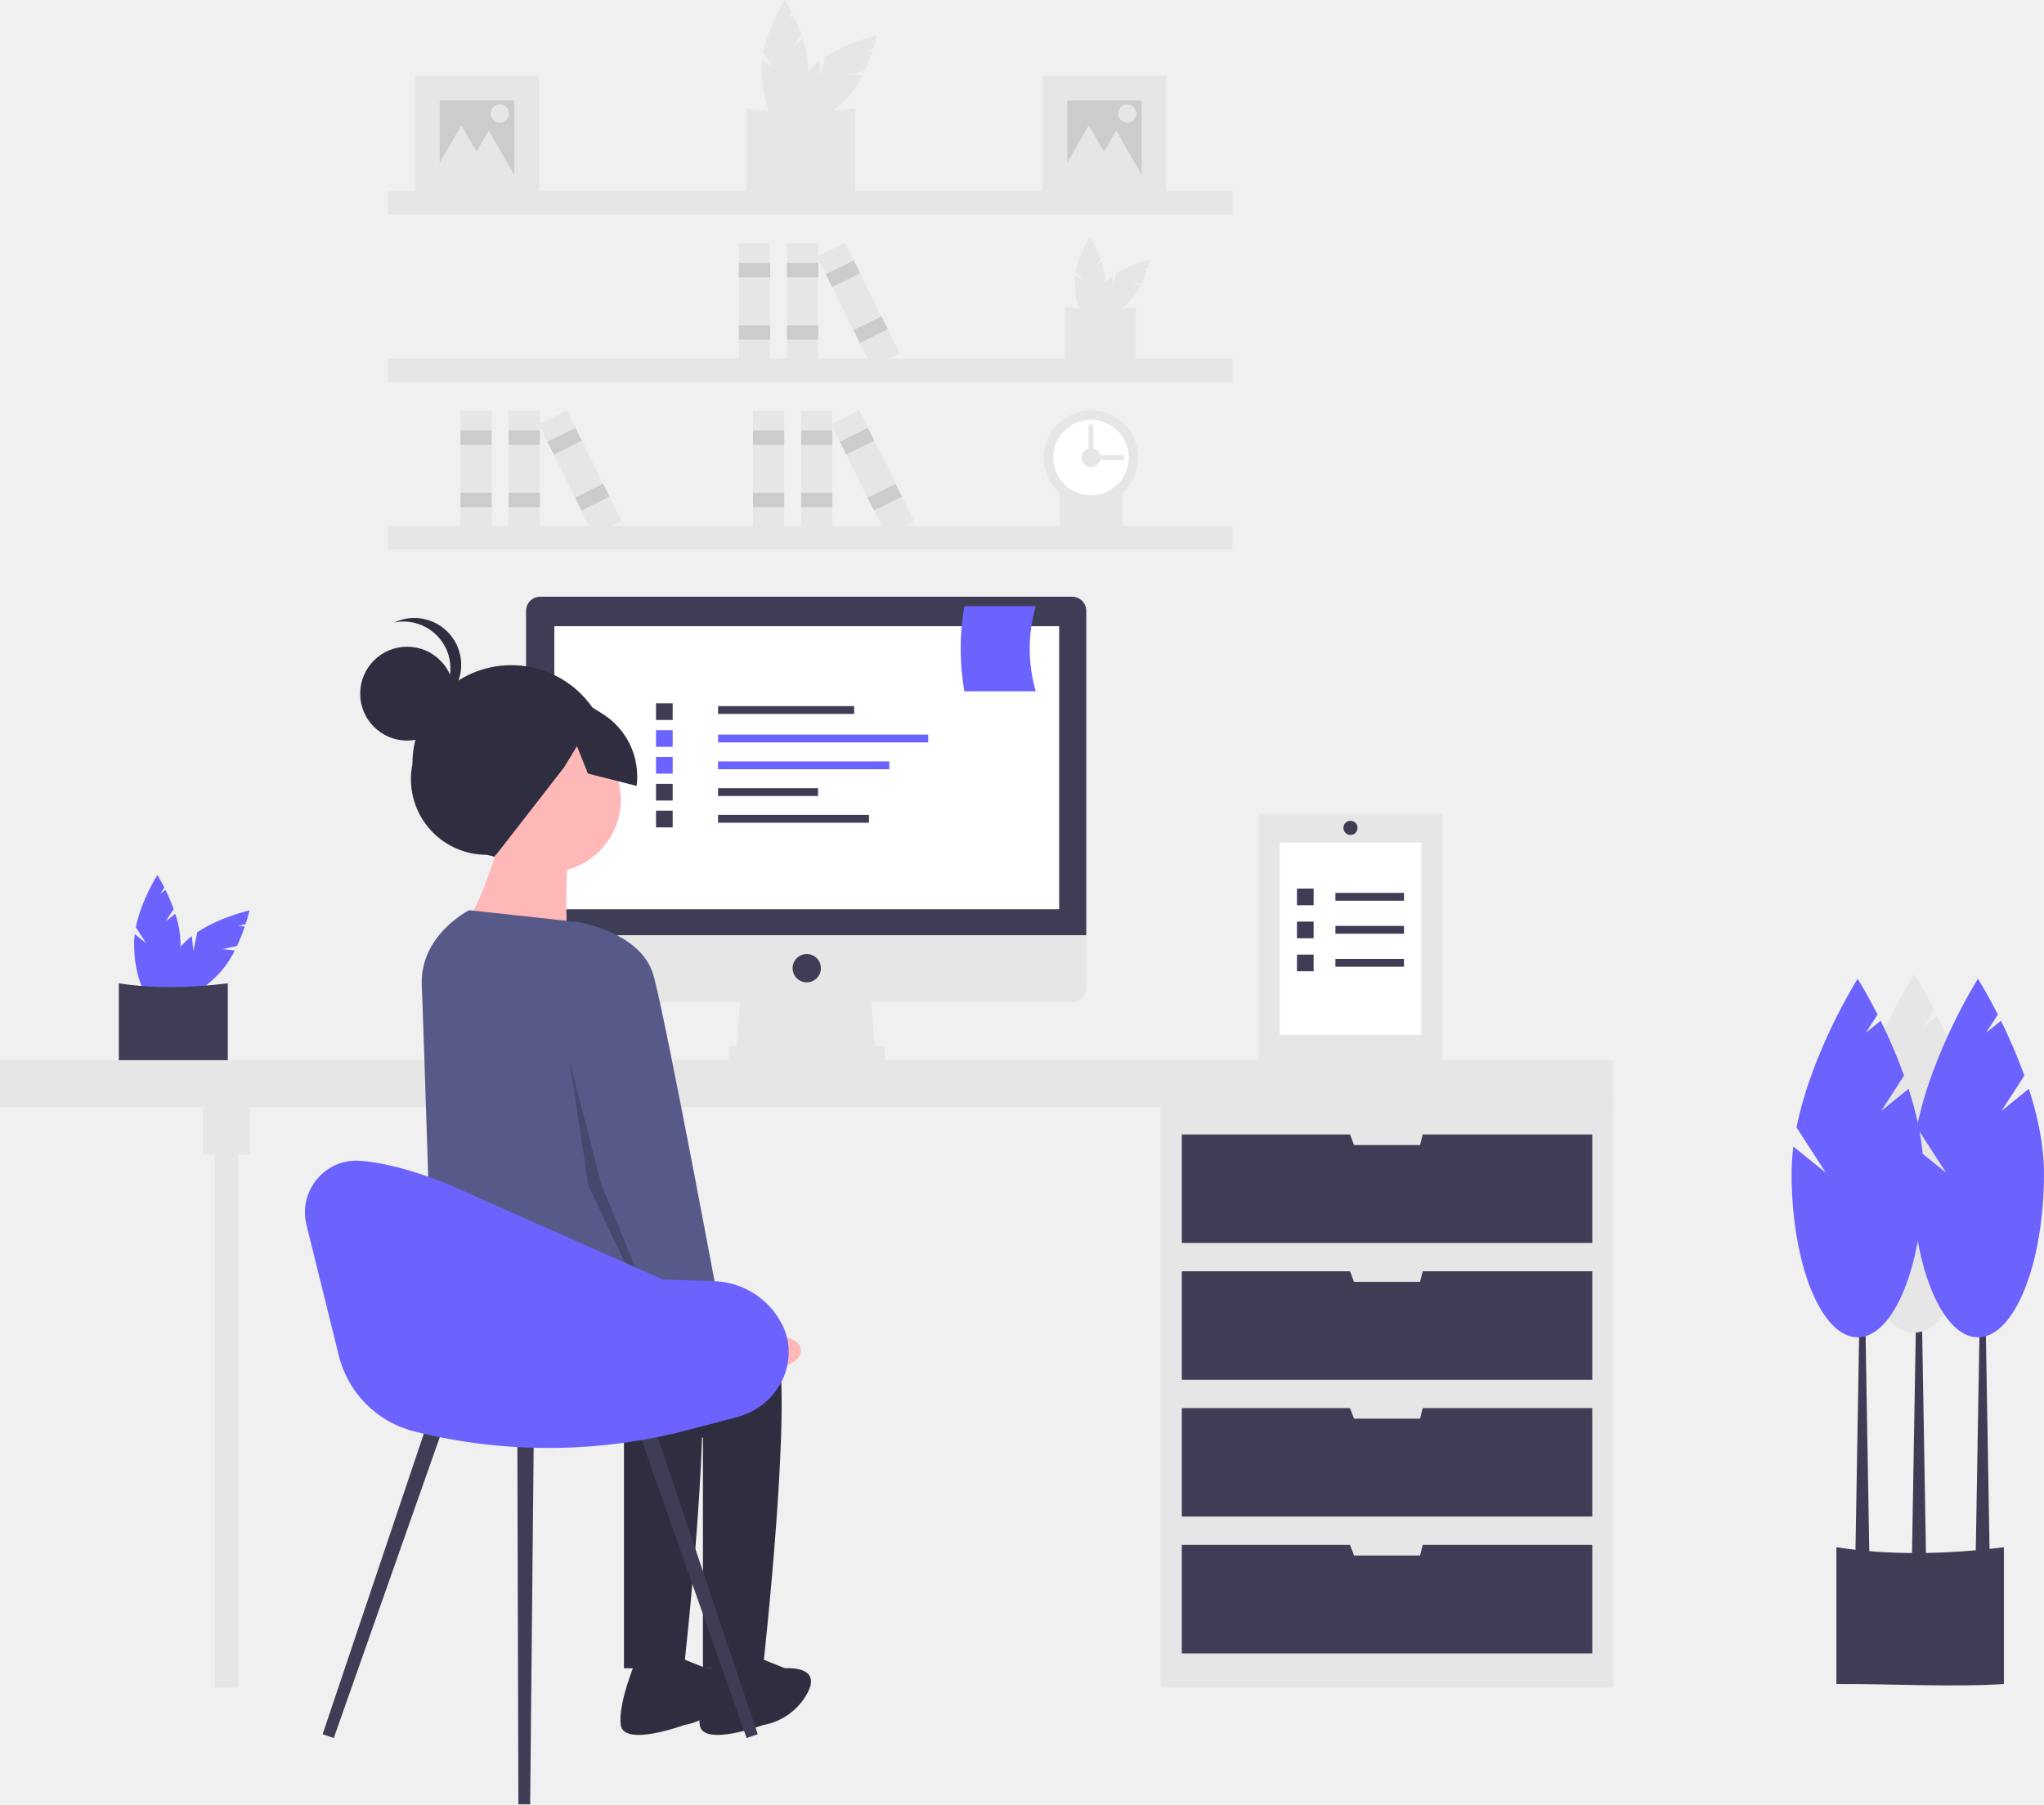
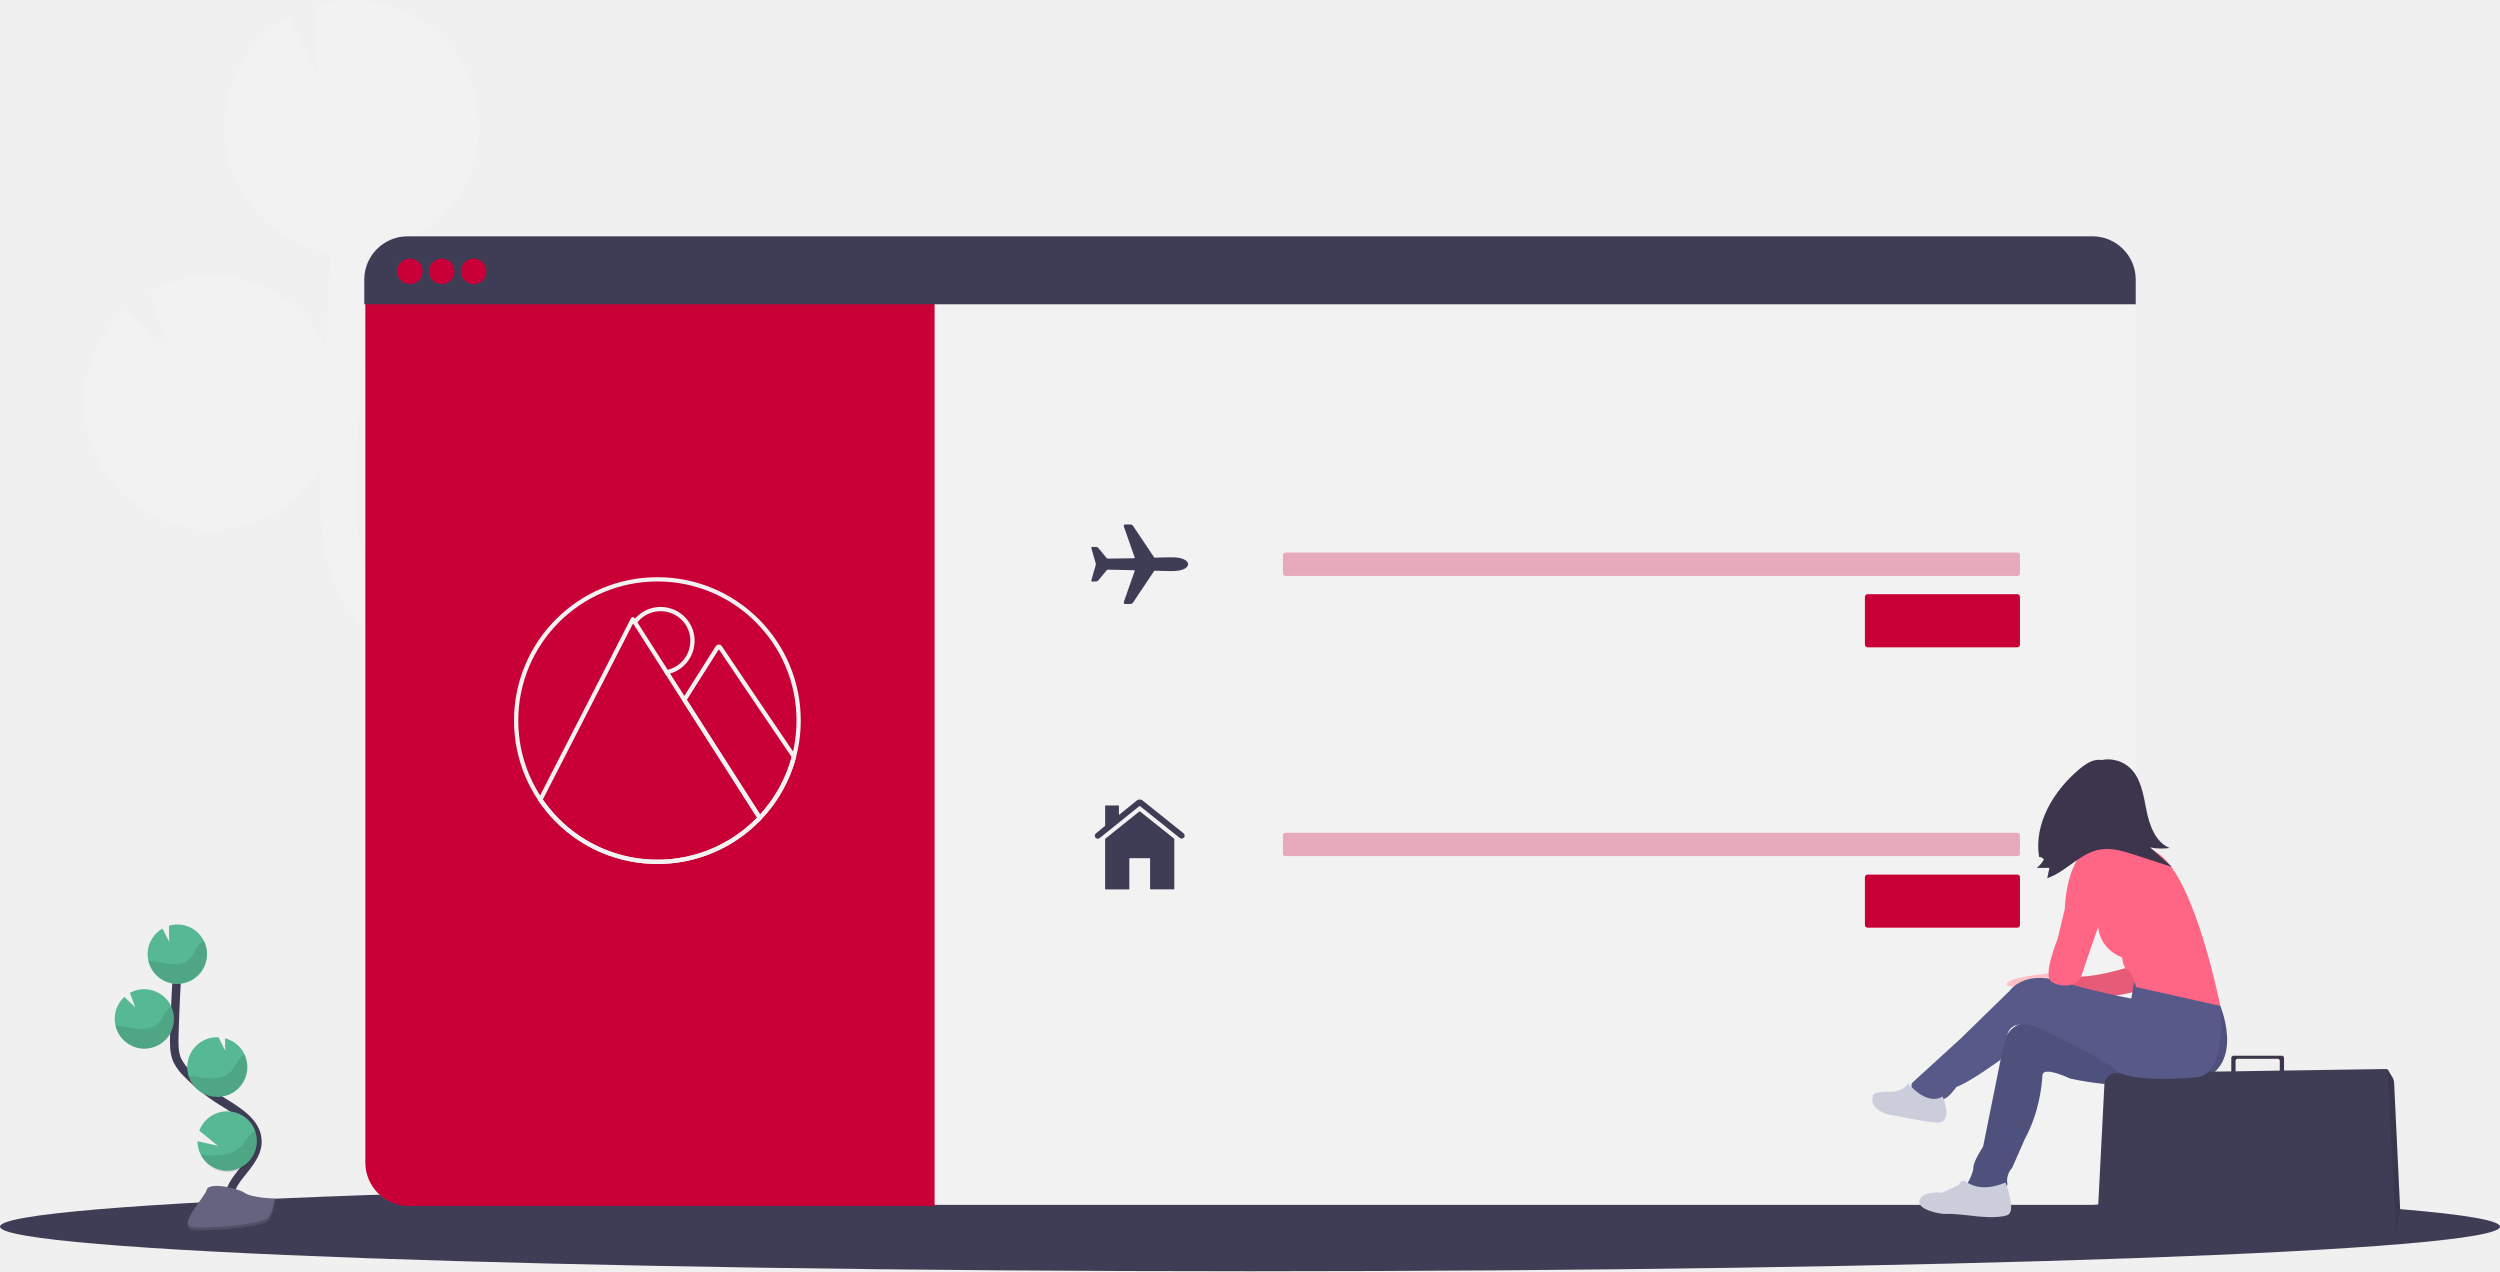
- <svg xmlns="http://www.w3.org/2000/svg" id="ea61258a-e793-48f7-8624-3c5ca462ffd9" data-name="Layer 1" width="882.346" height="778.999" viewBox="0 0 882.346 778.999">
-   <path d="M501.189,80.561l3.47-5.362a80.387,80.387,0,0,0-3.56-8.333l-2.244,1.812,1.776-2.745c-1.693-3.333-3.025-5.432-3.025-5.432s-6.958,10.965-9.283,22.575l4.452,6.881-4.929-3.981a32.522,32.522,0,0,0-.27,4.078c0,13.75,4.491,24.896,10.03,24.896s10.03-11.146,10.03-24.896a42.818,42.818,0,0,0-2.295-12.847Z" transform="translate(-158.8268 -60.50072)" fill="#e6e6e6" />
-   <path d="M525.747,92.481l6.245-1.338a80.386,80.386,0,0,0,3.375-8.409l-2.868-.305,3.197-.685c1.159-3.554,1.702-5.98,1.702-5.98s-12.674,2.833-22.527,9.399l-1.717,8.014-.67-6.3a32.524,32.524,0,0,0-3.075,2.693c-9.722,9.722-14.429,20.779-10.512,24.696s14.974-.789,24.696-10.512a42.818,42.818,0,0,0,7.462-10.707Z" transform="translate(-158.8268 -60.50072)" fill="#e6e6e6" />
-   <path d="M528.028,145.685c-14.481.926-30.26-.054-47.046,0V107.253c14.791,2.303,30.565,2.066,47.046,0Z" transform="translate(-158.8268 -60.50072)" fill="#e6e6e6" />
-   <path d="M631.628,175.652l2.263-3.497a52.424,52.424,0,0,0-2.321-5.434l-1.463,1.182,1.158-1.79c-1.104-2.173-1.973-3.543-1.973-3.543a50.241,50.241,0,0,0-6.054,14.722l2.903,4.487-3.214-2.596a21.21,21.21,0,0,0-.176,2.66c0,8.967,2.928,16.236,6.541,16.236s6.541-7.269,6.541-16.236a27.923,27.923,0,0,0-1.496-8.378Z" transform="translate(-158.8268 -60.50072)" fill="#e6e6e6" />
-   <path d="M647.644,183.426l4.073-.873a52.421,52.421,0,0,0,2.201-5.484l-1.87-.199,2.085-.447c.756-2.317,1.11-3.9,1.11-3.9a50.241,50.241,0,0,0-14.691,6.129l-1.12,5.226-.437-4.109a21.208,21.208,0,0,0-2.005,1.756c-6.34,6.34-9.41,13.551-6.855,16.105s9.765-.515,16.105-6.855a27.923,27.923,0,0,0,4.866-6.982Z" transform="translate(-158.8268 -60.50072)" fill="#e6e6e6" />
-   <path d="M649.131,218.122c-9.444.604-19.734-.035-30.681,0v-25.063a110.584,110.584,0,0,0,30.681,0Z" transform="translate(-158.8268 -60.50072)" fill="#e6e6e6" />
-   <path d="M643.3,292.399c-8.339.533-17.425-.031-27.091,0V270.268a97.647,97.647,0,0,0,27.091,0Z" transform="translate(-158.8268 -60.50072)" fill="#e6e6e6" />
-   <rect x="167.508" y="82.481" width="364.547" height="10.183" fill="#e6e6e6" />
-   <rect x="167.508" y="154.78" width="364.547" height="10.183" fill="#e6e6e6" />
-   <rect x="167.508" y="227.078" width="364.547" height="10.183" fill="#e6e6e6" />
-   <circle cx="470.958" cy="197.548" r="20.366" fill="#e6e6e6" />
-   <circle cx="470.958" cy="197.548" r="16.293" fill="#fff" />
-   <circle cx="470.958" cy="197.548" r="4.073" fill="#e6e6e6" />
-   <rect x="634.876" y="249.902" width="2.037" height="16.293" transform="translate(735.1164 -438.3468) rotate(90)" fill="#e6e6e6" />
-   <rect x="628.767" y="243.793" width="2.037" height="16.293" transform="translate(1100.743 443.3769) rotate(180)" fill="#e6e6e6" />
-   <rect x="339.725" y="105.104" width="13.475" height="53.339" fill="#e6e6e6" />
-   <rect x="339.725" y="113.526" width="13.475" height="6.176" fill="#ccc" />
-   <rect x="339.725" y="140.476" width="13.475" height="6.176" fill="#ccc" />
-   <rect x="318.951" y="105.104" width="13.475" height="53.339" fill="#e6e6e6" />
-   <rect x="318.951" y="113.526" width="13.475" height="6.176" fill="#ccc" />
-   <rect x="318.951" y="140.476" width="13.475" height="6.176" fill="#ccc" />
-   <rect x="522.695" y="165.605" width="13.475" height="53.339" transform="translate(-189.1714 194.3656) rotate(-26.3396)" fill="#e6e6e6" />
-   <rect x="515.969" y="175.601" width="13.475" height="6.176" transform="translate(-183.8419 189.9708) rotate(-26.3396)" fill="#ccc" />
-   <rect x="527.926" y="199.753" width="13.475" height="6.176" transform="translate(-193.3166 197.7837) rotate(-26.3396)" fill="#ccc" />
-   <rect x="219.567" y="177.403" width="13.475" height="53.339" fill="#e6e6e6" />
-   <rect x="219.567" y="185.825" width="13.475" height="6.176" fill="#ccc" />
-   <rect x="219.567" y="212.775" width="13.475" height="6.176" fill="#ccc" />
-   <rect x="198.793" y="177.403" width="13.475" height="53.339" fill="#e6e6e6" />
-   <rect x="198.793" y="185.825" width="13.475" height="6.176" fill="#ccc" />
-   <rect x="198.793" y="212.775" width="13.475" height="6.176" fill="#ccc" />
-   <rect x="402.537" y="237.903" width="13.475" height="53.339" transform="translate(-233.7244 148.5586) rotate(-26.3396)" fill="#e6e6e6" />
-   <rect x="395.811" y="247.899" width="13.475" height="6.176" transform="translate(-228.3949 144.1638) rotate(-26.3396)" fill="#ccc" />
-   <rect x="407.769" y="272.051" width="13.475" height="6.176" transform="translate(-237.8696 151.9768) rotate(-26.3396)" fill="#ccc" />
-   <rect x="345.835" y="177.403" width="13.475" height="53.339" fill="#e6e6e6" />
-   <rect x="345.835" y="185.825" width="13.475" height="6.176" fill="#ccc" />
-   <rect x="345.835" y="212.775" width="13.475" height="6.176" fill="#ccc" />
-   <rect x="325.061" y="177.403" width="13.475" height="53.339" fill="#e6e6e6" />
-   <rect x="325.061" y="185.825" width="13.475" height="6.176" fill="#ccc" />
-   <rect x="325.061" y="212.775" width="13.475" height="6.176" fill="#ccc" />
-   <rect x="528.805" y="237.903" width="13.475" height="53.339" transform="translate(-220.6153 204.5824) rotate(-26.3396)" fill="#e6e6e6" />
-   <rect x="522.079" y="247.899" width="13.475" height="6.176" transform="translate(-215.2858 200.1876) rotate(-26.3396)" fill="#ccc" />
-   <rect x="534.036" y="272.051" width="13.475" height="6.176" transform="translate(-224.7604 208.0006) rotate(-26.3396)" fill="#ccc" />
-   <rect x="449.987" y="32.646" width="53.556" height="53.556" fill="#e6e6e6" />
-   <rect x="460.699" y="43.357" width="32.134" height="32.134" fill="#ccc" />
-   <polygon points="470 54.143 476.814 65.944 483.627 77.745 470 77.745 456.373 77.745 463.187 65.944 470 54.143" fill="#e6e6e6" />
-   <polygon points="481.839 56.398 488.653 68.199 495.466 80 481.839 80 468.212 80 475.026 68.199 481.839 56.398" fill="#e6e6e6" />
-   <circle cx="486.631" cy="48.994" r="3.946" fill="#e6e6e6" />
-   <rect x="179.123" y="32.646" width="53.556" height="53.556" fill="#e6e6e6" />
-   <rect x="189.834" y="43.357" width="32.134" height="32.134" fill="#ccc" />
-   <polygon points="199.136 54.143 205.949 65.944 212.763 77.745 199.136 77.745 185.509 77.745 192.322 65.944 199.136 54.143" fill="#e6e6e6" />
-   <polygon points="210.975 56.398 217.788 68.199 224.601 80 210.975 80 197.348 80 204.161 68.199 210.975 56.398" fill="#e6e6e6" />
-   <circle cx="215.766" cy="48.994" r="3.946" fill="#e6e6e6" />
-   <path d="M230.324,458.345l3.47-5.362a80.387,80.387,0,0,0-3.56-8.333l-2.244,1.812,1.776-2.745c-1.693-3.333-3.025-5.432-3.025-5.432s-6.958,10.965-9.283,22.575l4.452,6.881-4.929-3.981a32.524,32.524,0,0,0-.27,4.078c0,13.75,4.491,24.896,10.03,24.896s10.03-11.146,10.03-24.896a42.818,42.818,0,0,0-2.295-12.847Z" transform="translate(-158.8268 -60.50072)" fill="#6c63ff" />
-   <path d="M254.882,470.266l6.245-1.338a80.386,80.386,0,0,0,3.375-8.409l-2.868-.305,3.197-.685c1.159-3.554,1.702-5.98,1.702-5.98s-12.674,2.833-22.527,9.399l-1.717,8.014-.67-6.3a32.524,32.524,0,0,0-3.075,2.693c-9.722,9.722-14.429,20.779-10.512,24.696s14.974-.789,24.696-10.512a42.818,42.818,0,0,0,7.462-10.707Z" transform="translate(-158.8268 -60.50072)" fill="#6c63ff" />
-   <path d="M257.163,523.469c-14.481.926-30.26-.054-47.046,0V485.038c14.791,2.303,30.565,2.066,47.046,0Z" transform="translate(-158.8268 -60.50072)" fill="#3f3d56" />
-   <rect x="500.998" y="475.031" width="195.511" height="253.554" fill="#e6e6e6" />
-   <rect x="92.664" y="488.269" width="10.183" height="240.316" fill="#e6e6e6" />
-   <rect y="457.72" width="696.509" height="20.366" fill="#e6e6e6" />
-   <rect x="87.573" y="478.086" width="20.366" height="20.366" fill="#e6e6e6" />
-   <polygon points="614.155 489.796 613.009 494.379 584.497 494.379 582.779 489.796 510.162 489.796 510.162 536.638 687.344 536.638 687.344 489.796 614.155 489.796" fill="#3f3d56" />
-   <polygon points="614.155 548.857 613.009 553.439 584.497 553.439 582.779 548.857 510.162 548.857 510.162 595.698 687.344 595.698 687.344 548.857 614.155 548.857" fill="#3f3d56" />
-   <polygon points="614.155 607.918 613.009 612.5 584.497 612.5 582.779 607.918 510.162 607.918 510.162 654.759 687.344 654.759 687.344 607.918 614.155 607.918" fill="#3f3d56" />
-   <polygon points="614.155 666.979 613.009 671.561 584.497 671.561 582.779 666.979 510.162 666.979 510.162 713.82 687.344 713.82 687.344 666.979 614.155 666.979" fill="#3f3d56" />
-   <polygon points="377.785 454.665 317.706 454.665 319.742 428.19 375.748 428.19 377.785 454.665" fill="#e6e6e6" />
-   <rect x="314.651" y="451.611" width="67.207" height="6.11" fill="#e6e6e6" />
-   <path d="M621.639,318.128H392.015a6.11,6.11,0,0,0-6.11,6.11V464.252H627.748V324.237A6.11,6.11,0,0,0,621.639,318.128Z" transform="translate(-158.8268 -60.50072)" fill="#3f3d56" />
-   <path d="M385.905,464.252V487.163a6.11,6.11,0,0,0,6.11,6.11h229.624a6.11,6.11,0,0,0,6.11-6.11V464.252Z" transform="translate(-158.8268 -60.50072)" fill="#e6e6e6" />
-   <rect x="239.298" y="270.355" width="217.914" height="122.195" fill="#fff" />
-   <circle cx="348.254" cy="418.007" r="6.11" fill="#3f3d56" />
-   <path d="M1023.862,787.558c-22.254,1.424-46.502-.083-72.298,0V728.498c22.731,3.539,46.971,3.175,72.298,0Z" transform="translate(-158.8268 -60.50072)" fill="#3f3d56" />
-   <polygon points="831.432 673.3 825.322 673.3 827.359 553.949 829.395 553.949 831.432 673.3" fill="#3f3d56" />
-   <polygon points="858.926 674.107 852.816 674.107 854.853 554.755 856.889 554.755 858.926 674.107" fill="#3f3d56" />
-   <polygon points="806.993 674.107 800.883 674.107 802.92 554.755 804.956 554.755 806.993 674.107" fill="#3f3d56" />
-   <path d="M995.35,538.078l9.863-15.242a228.514,228.514,0,0,0-10.119-23.687l-6.378,5.151,5.05-7.804c-4.813-9.473-8.599-15.442-8.599-15.442s-19.78,31.17-26.389,64.173L971.435,564.786l-14.011-11.317a92.452,92.452,0,0,0-.769,11.593c0,39.086,12.765,70.771,28.512,70.771s28.512-31.685,28.512-70.771c0-12.117-2.741-24.794-6.523-36.521Z" transform="translate(-158.8268 -60.50072)" fill="#e6e6e6" />
-   <path d="M1022.844,540.114l9.863-15.242a228.515,228.515,0,0,0-10.119-23.687l-6.378,5.151,5.05-7.804c-4.813-9.473-8.599-15.442-8.599-15.442s-19.78,31.17-26.389,64.173l12.656,19.56-14.011-11.317a92.452,92.452,0,0,0-.769,11.593c0,39.086,12.765,70.771,28.512,70.771s28.512-31.685,28.512-70.771c0-12.117-2.741-24.794-6.523-36.521Z" transform="translate(-158.8268 -60.50072)" fill="#6c63ff" />
-   <path d="M970.911,540.114l9.863-15.242a228.517,228.517,0,0,0-10.119-23.687l-6.378,5.151,5.05-7.804c-4.812-9.473-8.599-15.442-8.599-15.442s-19.78,31.17-26.389,64.173l12.656,19.56-14.011-11.317a92.452,92.452,0,0,0-.769,11.593c0,39.086,12.765,70.771,28.512,70.771s28.512-31.685,28.512-70.771c0-12.117-2.741-24.794-6.523-36.521Z" transform="translate(-158.8268 -60.50072)" fill="#6c63ff" />
-   <rect x="309.964" y="304.848" width="58.756" height="3.373" fill="#3f3d56" />
-   <rect x="309.964" y="317.151" width="90.732" height="3.373" fill="#6c63ff" />
-   <rect x="309.964" y="328.742" width="73.945" height="3.373" fill="#6c63ff" />
-   <rect x="309.964" y="340.29" width="43.168" height="3.373" fill="#3f3d56" />
-   <rect x="309.964" y="351.837" width="65.151" height="3.373" fill="#3f3d56" />
-   <rect x="283.184" y="303.649" width="7.195" height="7.195" fill="#3f3d56" />
-   <rect x="283.184" y="315.24" width="7.195" height="7.195" fill="#6c63ff" />
-   <rect x="283.184" y="326.831" width="7.195" height="7.195" fill="#6c63ff" />
-   <rect x="283.184" y="338.423" width="7.195" height="7.195" fill="#3f3d56" />
-   <rect x="283.184" y="350.014" width="7.195" height="7.195" fill="#3f3d56" />
-   <path d="M605.942,358.963H575.109a107.84,107.84,0,0,1,0-36.763h30.833A66.148,66.148,0,0,0,605.942,358.963Z" transform="translate(-158.8268 -60.50072)" fill="#6c63ff" />
-   <path d="M381.591,432.645l-12.685-3.092a32.657,32.657,0,0,1-32.051-39.124v0a42.685,42.685,0,0,1,42.631-42.738h0a42.685,42.685,0,0,1,42.738,42.631v0C429.417,415.35,406.891,438.812,381.591,432.645Z" transform="translate(-158.8268 -60.50072)" fill="#2f2e41" />
-   <circle cx="236.62" cy="345.243" r="31.364" fill="#ffb8b8" />
-   <path d="M374.992,422.108s-9.545,32.727-15,35.455,43.636,6.818,43.636,6.818-1.364-31.364,1.364-34.091S374.992,422.108,374.992,422.108Z" transform="translate(-158.8268 -60.50072)" fill="#ffb8b8" />
-   <path d="M424.083,623.926s61.364-5.455,69.546,15S488.174,780.745,488.174,780.745H462.265V681.199s-110.472-31.402-110.472-42.311S424.083,623.926,424.083,623.926Z" transform="translate(-158.8268 -60.50072)" fill="#2f2e41" />
-   <path d="M484.083,775.29l13.636,5.455s16.364-1.364,9.545,10.909A27.004,27.004,0,0,1,488.174,805.29s-25.909,9.545-27.273,0,6.818-28.636,6.818-28.636Z" transform="translate(-158.8268 -60.50072)" fill="#2f2e41" />
-   <path d="M389.992,623.926s61.364-5.455,69.546,15S454.083,780.745,454.083,780.745H428.174V681.199s-78.418-18.164-78.418-29.073c0-5.125-5.343-31.171,4.073-36.658C364.457,609.274,389.992,623.926,389.992,623.926Z" transform="translate(-158.8268 -60.50072)" fill="#2f2e41" />
-   <path d="M449.992,775.29l13.636,5.455s16.364-1.364,9.545,10.909A27.004,27.004,0,0,1,454.083,805.29s-25.909,9.545-27.273,0,6.818-28.636,6.818-28.636Z" transform="translate(-158.8268 -60.50072)" fill="#2f2e41" />
-   <path d="M361.356,453.471l40.98,4.454a30.182,30.182,0,0,1,26.269,23.767L444.538,557.108s5.455,75-5.455,79.091-25.909-16.364-46.364-13.636-47.046,8.864-47.046,8.864S341.451,497.179,340.901,486.199C339.801,464.248,361.356,453.471,361.356,453.471Z" transform="translate(-158.8268 -60.50072)" fill="#575a89" />
-   <path d="M458.427,627.823l16.824,9.908s30.183-4.331,29.241,6.278-33.889,8.559-33.889,8.559l-20.275-12.493Z" transform="translate(-158.8268 -60.50072)" fill="#ffb8b8" />
-   <circle cx="175.743" cy="299.475" r="20.26" fill="#2f2e41" />
-   <path d="M353.263,349.085a20.25,20.25,0,0,0-24.247-19.836,20.25,20.25,0,1,1,12.63,38.165A20.243,20.243,0,0,0,353.263,349.085Z" transform="translate(-158.8268 -60.50072)" fill="#2f2e41" />
-   <path d="M370.643,360.575l27.313-5.029,21.005,13.165a31.863,31.863,0,0,1,14.678,31.095l-21.037-5.332-4.711-11.812-5.61,9.196-29.334,37.75-16.47-10.488-14.683-23.009Z" transform="translate(-158.8268 -60.50072)" fill="#2f2e41" />
-   <path d="M393.136,465.071l13.636-6.818s28.636,4.091,34.091,23.182,30,151.364,30,151.364L447.681,643.708l-32.727-80.455Z" transform="translate(-158.8268 -60.50072)" fill="#575a89" />
-   <polygon points="245.917 458.23 259.565 511.205 283.767 570.701 282.928 572.761 254.063 512.199 245.917 458.23" opacity="0.2" />
-   <polygon points="144.084 750.379 139.271 748.721 185.896 610.231 192.636 612.553 144.084 750.379" fill="#3f3d56" />
-   <polygon points="322.291 750.379 327.105 748.721 280.479 610.231 273.74 612.553 322.291 750.379" fill="#3f3d56" />
-   <polygon points="223.77 778.981 228.861 778.999 230.443 617.107 223.315 617.082 223.77 778.981" fill="#3f3d56" />
-   <path d="M291.127,589.357l13.966,56.445a44.826,44.826,0,0,0,32.642,32.721l0,0a238.26,238.26,0,0,0,118.547-.764l20.851-5.499c12.116-3.195,21.227-13.601,22.089-26.101a25.685,25.685,0,0,0-2.323-12.872q-.122-.26-.246-.515a34.064,34.064,0,0,0-29.598-19.138l-22.089-.713L364.521,577.282s-27.667-14.053-50.412-15.626C299.089,560.617,287.51,574.741,291.127,589.357Z" transform="translate(-158.8268 -60.50072)" fill="#6c63ff" />
-   <rect x="543.257" y="351.309" width="79.426" height="107.939" fill="#e6e6e6" />
-   <rect x="552.421" y="363.764" width="61.097" height="83.03" fill="#fff" />
-   <rect x="576.467" y="385.492" width="29.602" height="3.373" fill="#3f3d56" />
-   <rect x="559.87" y="383.625" width="7.195" height="7.195" fill="#3f3d56" />
-   <rect x="576.467" y="399.748" width="29.602" height="3.373" fill="#3f3d56" />
-   <rect x="559.87" y="397.881" width="7.195" height="7.195" fill="#3f3d56" />
-   <rect x="576.467" y="414.004" width="29.602" height="3.373" fill="#3f3d56" />
-   <rect x="559.87" y="412.137" width="7.195" height="7.195" fill="#3f3d56" />
-   <rect x="579.915" y="354.364" width="6.11" height="6.11" rx="3.055" fill="#3f3d56" />
+ <svg xmlns="http://www.w3.org/2000/svg" id="aa63e406-b348-4b5f-9922-9dab374b4ab8" data-name="Layer 1" width="1177" height="598.5" viewBox="0 0 1177 598.5">
+   <path d="M274.63,501l-6.29-3.91c-.6-.37-1.19-.77-1.79-1.15a59.86,59.86,0,0,0,6.05-116.62l.31,24.66-13.55-26.83h-.17a59.87,59.87,0,0,0-62.58,57c-.06,1.15,0,2.27,0,3.4-4.71-5.38-9-11.15-11.83-17.47-5.73-12.79-5.84-27.28-5.39-44.9.9-34.9,2.41-70.08,4.37-105.14a59.85,59.85,0,0,0,53.16-56.64c.08-1.83,0-3.63,0-5.43,0-.45,0-.89-.07-1.34-.12-1.74-.28-3.46-.55-5.16,0-.28-.1-.55-.15-.82-.24-1.44-.54-2.86-.88-4.26-.13-.53-.26-1-.4-1.57-.42-1.53-.88-3-1.42-4.52-.18-.49-.39-1-.58-1.46-.42-1.09-.88-2.17-1.37-3.23-.26-.56-.51-1.12-.78-1.67-.08-.14-.13-.29-.21-.43l0,0a59.84,59.84,0,0,0-70.28-30.36l.4,32.1-13.4-26.52a59.57,59.57,0,0,0-28.55,64.51h-.06c.09.43.22.84.32,1.26.19.79.39,1.57.61,2.35.28,1,.6,2,.93,3,.25.74.49,1.47.77,2.2.41,1.06.87,2.09,1.33,3.12.27.6.51,1.22.8,1.81q1.14,2.33,2.48,4.53c.31.52.66,1,1,1.51.64,1,1.28,2,2,2.93.43.59.89,1.16,1.34,1.73.66.83,1.33,1.65,2,2.44.49.57,1,1.12,1.51,1.66.74.78,1.49,1.53,2.27,2.26.52.49,1,1,1.57,1.46.88.79,1.8,1.53,2.73,2.26.47.37.93.75,1.41,1.11,1.42,1,2.88,2,4.39,3,.28.17.59.31.87.48,1.27.74,2.55,1.45,3.87,2.09.57.28,1.15.53,1.73.79,1.08.48,2.17.95,3.29,1.38l2,.7c1.1.37,2.22.72,3.35,1,.66.18,1.33.37,2,.53,1.22.29,2.47.53,3.73.75l.24.05q-1.23,22.19-2.2,44.39a59.83,59.83,0,0,0-83.07-26l10.58,29-21.77-20.9a59.66,59.66,0,0,0-19.34,41.34A58.5,58.5,0,0,0,52.8,354a59.84,59.84,0,0,0,110.06,16.3c0,1.5-.1,3-.14,4.51-.4,15.54-.9,34.88,6.85,52.15,5.25,11.7,13.69,21.21,22,29.73,5.43,5.54,11.06,10.91,16.83,16.1a60.09,60.09,0,0,0,21.62,18c9.48,7.3,19.3,14.17,29.45,20.51l6.34,3.94c5.7,3.53,11.54,7.16,17.26,10.93-1-.1-2-.21-3-.26a59.89,59.89,0,0,0-58.94,39l37.4,30.43-41.14-9.54a59.89,59.89,0,0,0,85.82,53.92l-2.78,3.45q-2.76,3.43-5.45,6.82c-24.34,30.83-31.11,60.09-19.06,82.4l14.66-7.91c-11.73-21.72,5.91-49.52,17.47-64.16q2.64-3.33,5.36-6.7c15.55-19.32,33.17-41.22,32.74-68.08C345.52,545,306.21,520.6,274.63,501Z" transform="translate(-11.5 -150.75)" fill="#f2f2f2" />
+   <ellipse cx="588.5" cy="577.5" rx="588.5" ry="21" fill="#3f3d56" />
+   <path d="M119.9,721.42c-3-5.51.4-12.27,4.29-17.18s8.61-10,8.51-16.29c-.15-9-9.7-14.31-17.33-19.09a84,84,0,0,1-15.56-12.51A22.8,22.8,0,0,1,95,650c-1.58-3.52-1.54-7.52-1.44-11.37q.51-19.26,1.91-38.49" transform="translate(-11.5 -150.75)" fill="none" stroke="#3f3d56" stroke-miterlimit="10" stroke-width="4" />
+   <path d="M81,599.39a14,14,0,0,1,7-11.5l3.14,6.22-.1-7.53a14.22,14.22,0,0,1,4.63-.56A14,14,0,1,1,81,599.39Z" transform="translate(-11.5 -150.75)" fill="#57b894" />
+   <path d="M106,694.38a14,14,0,1,0-.68-11.3l8.77,7.13L104.46,688A14,14,0,0,0,106,694.38Z" transform="translate(-11.5 -150.75)" fill="#57b894" />
+   <path d="M113,667.13a14,14,0,0,0,4.45-27.53l.08,5.78-3.18-6.29h0a14,14,0,0,0-14.67,13.36,13.84,13.84,0,0,0,.6,4.79A14,14,0,0,0,113,667.13Z" transform="translate(-11.5 -150.75)" fill="#57b894" />
+   <path d="M78.88,644.46a14,14,0,1,0-6.21-26.27l2.48,6.8-5.1-4.9a14,14,0,0,0-4.53,9.69,13.79,13.79,0,0,0,.35,3.87A14,14,0,0,0,78.88,644.46Z" transform="translate(-11.5 -150.75)" fill="#57b894" />
+   <path d="M82.88,603.13c3.24.35,6.39,1.36,9.64,1.56s6.82-.57,8.88-3.1c1.1-1.36,1.66-3.08,2.59-4.57a10,10,0,0,1,3.54-3.33A14,14,0,1,1,81.29,603Q82.08,603,82.88,603.13Z" transform="translate(-11.5 -150.75)" opacity="0.1" />
+   <path d="M78.88,644.46a14,14,0,0,0,13.35-20,10.37,10.37,0,0,0-2.82,2.82c-1,1.51-1.61,3.26-2.78,4.64-2.19,2.57-5.92,3.41-9.31,3.26s-6.66-1.12-10-1.43c-.47,0-.94-.07-1.42-.08A14,14,0,0,0,78.88,644.46Z" transform="translate(-11.5 -150.75)" opacity="0.1" />
+   <path d="M113,667.13a14,14,0,0,0,13.46-19.76,11.48,11.48,0,0,0-3,2.85c-1.09,1.54-1.77,3.32-3,4.74-2.37,2.63-6.35,3.56-9.93,3.48s-6.83-.93-10.28-1.2A14,14,0,0,0,113,667.13Z" transform="translate(-11.5 -150.75)" opacity="0.1" />
+   <path d="M106,694.38a14,14,0,0,0,25.59-11.45,13.84,13.84,0,0,0-3.08,2.75c-1.34,1.62-2.22,3.47-3.76,5-2.87,2.82-7.5,4-11.63,4.09A60,60,0,0,1,106,694.38Z" transform="translate(-11.5 -150.75)" opacity="0.1" />
+   <path d="M141.07,715.07s-11.08-.34-14.42-2.72-17-5.21-17.86-1.4-16.65,19-4.15,19.06,29.06-1.94,32.4-4S141.07,715.07,141.07,715.07Z" transform="translate(-11.5 -150.75)" fill="#656380" />
+   <path d="M104.42,728.69c12.51.1,29.06-2,32.39-4,2.54-1.55,3.55-7.09,3.89-9.65h.37s-.7,8.94-4,11-19.89,4.07-32.4,4c-3.61,0-4.85-1.31-4.78-3.21C100.36,728,101.73,728.66,104.42,728.69Z" transform="translate(-11.5 -150.75)" opacity="0.2" />
+   <rect x="171.5" y="111.25" width="834" height="456" rx="20.42" fill="#f2f2f2" />
+   <path d="M172,133.75H440a0,0,0,0,1,0,0v434a0,0,0,0,1,0,0H192.42A20.42,20.42,0,0,1,172,547.33V133.75A0,0,0,0,1,172,133.75Z" fill="#c90038" />
+   <path d="M1017,282.42V294H183V282.42A20.42,20.42,0,0,1,203.42,262H996.58A20.42,20.42,0,0,1,1017,282.42Z" transform="translate(-11.5 -150.75)" fill="#3f3d56" />
+   <circle cx="193" cy="127.75" r="6" fill="#c90038" />
+   <circle cx="208" cy="127.75" r="6" fill="#c90038" />
+   <circle cx="223" cy="127.75" r="6" fill="#c90038" />
+   <path d="M387.5,490A66.5,66.5,0,1,1,321,423.5,66.47,66.47,0,0,1,387.5,490Z" transform="translate(-11.5 -150.75)" fill="none" stroke="#f2f2f2" stroke-miterlimit="10" stroke-width="2" />
+   <path d="M325.38,467.23l8.3,13,35.53,55.59a66.5,66.5,0,0,1-103.32-8.57l43.54-84.94.91,1.43" transform="translate(-11.5 -150.75)" fill="none" stroke="#f2f2f2" stroke-linecap="round" stroke-linejoin="round" stroke-width="2" />
+   <path d="M385.31,507a66.46,66.46,0,0,1-16.1,28.82l-35.53-55.59,15.69-24.78a.66.66,0,0,1,1.1,0C353.76,460.32,371,486,385.31,507Z" transform="translate(-11.5 -150.75)" fill="none" stroke="#f2f2f2" stroke-miterlimit="10" stroke-width="2" />
+   <path d="M337.5,452.5a15,15,0,0,1-12.12,14.73l-15-23.51a15,15,0,0,1,27.16,8.78Z" transform="translate(-11.5 -150.75)" fill="none" stroke="#f2f2f2" stroke-miterlimit="10" stroke-width="2" />
+   <path d="M347.5,481.5" transform="translate(-11.5 -150.75)" fill="none" stroke="#f2f2f2" stroke-miterlimit="10" stroke-width="2" />
+   <path d="M333.5,480.5" transform="translate(-11.5 -150.75)" fill="none" stroke="#f2f2f2" stroke-miterlimit="10" stroke-width="2" />
+   <path d="M563.51,413.13c-.35,0-1.51,0-1.83,0l-6.61.17a.19.19,0,0,1-.17-.09L545,398.42a1.61,1.61,0,0,0-1.37-.75h-2.41c-.57,0-.77.57-.56,1.1l5.09,14.52a.2.2,0,0,1-.18.28l-12.45.18a.81.81,0,0,1-.67-.31l-3.77-4.58a1.59,1.59,0,0,0-1.28-.62h-1.71a.4.4,0,0,0-.38.54l2,7a1.68,1.68,0,0,1,0,1.21l-2,7a.39.39,0,0,0,.38.53h1.7a1.62,1.62,0,0,0,1.28-.62l3.84-4.64a.82.82,0,0,1,.67-.32l12.38.27a.21.21,0,0,1,.18.28L540.65,434c-.21.53,0,1.1.56,1.1h2.41a1.61,1.61,0,0,0,1.37-.76l9.91-14.81a.2.2,0,0,1,.17-.09l6.61.17c.33,0,1.48,0,1.83,0,4.5,0,7.35-1.45,7.35-3.25S568,413.13,563.51,413.13Z" transform="translate(-11.5 -150.75)" fill="#3f3d56" />
+   <path d="M548.32,532.86a.41.41,0,0,0-.51,0l-15.87,12.7a.42.42,0,0,0-.15.31v23.4a.21.21,0,0,0,.2.21h11a.21.21,0,0,0,.2-.21V555a.21.21,0,0,1,.21-.2h9.36a.2.2,0,0,1,.2.2v14.24a.21.21,0,0,0,.2.21h11a.21.21,0,0,0,.2-.21v-23.4a.4.4,0,0,0-.15-.31Z" transform="translate(-11.5 -150.75)" fill="#3f3d56" />
+   <path d="M568.69,543.05l-19.23-15.41a2.23,2.23,0,0,0-1.39-.48,2.26,2.26,0,0,0-1.4.48l-8.37,6.81v-4.29a.2.2,0,0,0-.2-.21H532a.2.2,0,0,0-.2.21v9.38l-4.34,3.57a1.41,1.41,0,0,0-.54,1,1.45,1.45,0,0,0,.41,1.09,1.41,1.41,0,0,0,1,.42,1.47,1.47,0,0,0,.9-.31l18.7-15.06a.22.22,0,0,1,.14,0,.24.24,0,0,1,.13,0l18.71,15a1.44,1.44,0,0,0,2.33-1.19,1.45,1.45,0,0,0-.55-1Z" transform="translate(-11.5 -150.75)" fill="#3f3d56" />
+   <rect x="604" y="260.14" width="347" height="11" rx="1.24" fill="#c90038" opacity="0.3" />
+   <rect x="604" y="392.07" width="347" height="11" rx="1.24" fill="#c90038" opacity="0.3" />
+   <rect x="878" y="279.75" width="73" height="25" rx="1.24" fill="#c90038" />
+   <rect x="878" y="411.75" width="73" height="25" rx="1.24" fill="#c90038" />
+   <path d="M978.18,606.93l-1.73,2s-21.05,2-20.2,5.39,25.35-4.55,25.35-4.55Z" transform="translate(-11.5 -150.75)" fill="#ffc1c7" />
+   <path d="M1016.34,605.22s-22.5,8-34.74,4.56l5.69,11.39s29.05-.86,34.18-6S1016.34,605.22,1016.34,605.22Z" transform="translate(-11.5 -150.75)" fill="#ff6584" />
+   <path d="M1016.34,605.22s-22.5,8-34.74,4.56l5.69,11.39s29.05-.86,34.18-6S1016.34,605.22,1016.34,605.22Z" transform="translate(-11.5 -150.75)" opacity="0.1" />
+   <circle cx="989.6" cy="378.29" r="15.09" fill="#ffc1c7" />
+   <path d="M1014,543.21a11.85,11.85,0,0,0,2,2.71,24.62,24.62,0,0,0,7.28,5.44,246.74,246.74,0,0,1-25.93,3.86c.92-3.24-.29-6.7-1.91-9.64s-3.7-5.69-4.72-8.9l10.2.28c1.85,0,3.71.1,5.56,0,1.39-.07,3.69-.9,5-.59C1014.12,537,1012.78,540.79,1014,543.21Z" transform="translate(-11.5 -150.75)" fill="#ffc1c7" />
+   <path d="M1048.24,614.05l8.54,10.25S1071,657.62,1040,661s-54.11-2.57-54.11-2.57-12.53-6-12.82-1.42-1.42,17.37-8.26,29.9l-6,13.67a8.84,8.84,0,0,0-2.27,7.41c.85,4.27-19.09,5.69-18.8,0,0,0,2.85-4.84,2.85-7.69s4.55-9.68,4.55-9.68l8.26-41s-.57-21.08,18.8-17.09,47-.86,47-.86l6.26-21.92Z" transform="translate(-11.5 -150.75)" fill="#575a89" />
+   <path d="M1048.24,614.05l8.54,10.25S1071,657.62,1040,661s-54.11-2.57-54.11-2.57-12.53-6-12.82-1.42-1.42,17.37-8.26,29.9l-6,13.67a8.84,8.84,0,0,0-2.27,7.41c.85,4.27-19.09,5.69-18.8,0,0,0,2.85-4.84,2.85-7.69s4.55-9.68,4.55-9.68l8.26-41s-.57-21.08,18.8-17.09,47-.86,47-.86l6.26-21.92Z" transform="translate(-11.5 -150.75)" opacity="0.1" />
+   <path d="M1086.82,648.79v8.55a1,1,0,0,1-1,1h0a1,1,0,0,1-1-1v-7.12a1,1,0,0,0-1-1H1065a1,1,0,0,0-1,1v7.12a1,1,0,0,1-1,1h0a1,1,0,0,1-1-1v-8.55a1,1,0,0,1,1-1h22.78A1,1,0,0,1,1086.82,648.79Z" transform="translate(-11.5 -150.75)" fill="#3c354c" />
+   <path d="M999.16,721.79a5.79,5.79,0,0,0,5.14,6l134.88,3.33a.41.41,0,0,0,.32-.11h0a.31.31,0,0,0,.11-.2l1.79-8.32a6.38,6.38,0,0,0,.13-1.44l-2.88-60.37a5.65,5.65,0,0,0-.84-2.8l-2-3.36a1.12,1.12,0,0,0-.25-.28,1,1,0,0,0-.61-.2l-127,1.89a5.8,5.8,0,0,0-5.71,5.53Z" transform="translate(-11.5 -150.75)" fill="#3f3d56" />
+   <path d="M1135.53,654.27l4,76.78h0l.11-.2,1.79-8.32a6.38,6.38,0,0,0,.13-1.44l-2.88-60.37a5.65,5.65,0,0,0-.84-2.8l-2-3.36A1.12,1.12,0,0,0,1135.53,654.27Z" transform="translate(-11.5 -150.75)" opacity="0.1" />
+   <path d="M1016.2,613.3s26.06-9.79,40.58,11c0,0,3.7,32.18-11.11,33.6s-34.17,1.14-38.73-3.7-33.32-18.51-33.32-18.51-14.32-7.3-17.12,2.19-3.1,11.77-3.1,11.77-14.81,10.82-20.79,12.81c0,0-4,5.7-6.26,5.7s-16.23,3.13-14.81-7.41l23.07-21.07,23.06-22.5s6.55-9.68,23.36-4.56a346.13,346.13,0,0,0,33.89,8.26Z" transform="translate(-11.5 -150.75)" fill="#575a89" />
+   <path d="M955.68,707.46s5.41,13.67.86,15.38-14.24.57-14.24.57-11.4-1.43-14.24-1.14-14.53-2-12.82-6.55,10.54-3.42,10.54-3.42l8-3.7s.86-2.85,2.85-1.71S944.29,712.3,955.68,707.46Z" transform="translate(-11.5 -150.75)" fill="#cbceda" />
+   <path d="M926.06,667s6,13.38-3.7,12.24-17.09-3.13-19.93-3.41-10.49-2.92-9.3-8.19a4.52,4.52,0,0,0,.08-1c0-.71,1-2.09,8.65-1.88,0,0,5.69,0,8-4C909.83,660.75,918.37,671.57,926.06,667Z" transform="translate(-11.5 -150.75)" fill="#cbceda" />
+   <path d="M990.71,553.1s20.5-12.81,37.59,0,28.48,71.2,28.48,71.2l-39.59-8.83s-1.7-6.83-4-8-2.57-6-2.57-6-12.24-3.7-11.39-17.94S990.71,553.1,990.71,553.1Z" transform="translate(-11.5 -150.75)" fill="#ff6584" />
+   <path d="M1001.25,553.67H990.71s-6.27,7.12-7.12,25.06L980.17,593s-7.12,17.09-2.85,19.94,12.54,2.56,14.24-3.13S1005,571.05,1005,571.05Z" transform="translate(-11.5 -150.75)" fill="#ff6584" />
+   <path d="M998.23,509.4A15.27,15.27,0,0,1,1014,512c5.47,4.88,6.57,12.85,8,20s4.17,15.21,11,18a28.35,28.35,0,0,1-9.19-.27l10.25,9.19-17.27-5.63c-5.42-1.77-11.11-3.56-16.72-2.56-9.3,1.65-15.78,10.4-24.71,13.47l1-4.85-6,0a11.75,11.75,0,0,0,3.43-4,3.27,3.27,0,0,0-2.29-1.2c-2.5-15.59,6.76-31,18.81-41.17,2.38-2,5-3.92,8.06-4.42s6.64.87,7.71,3.78" transform="translate(-11.5 -150.75)" fill="#3c354c" />
</svg>
